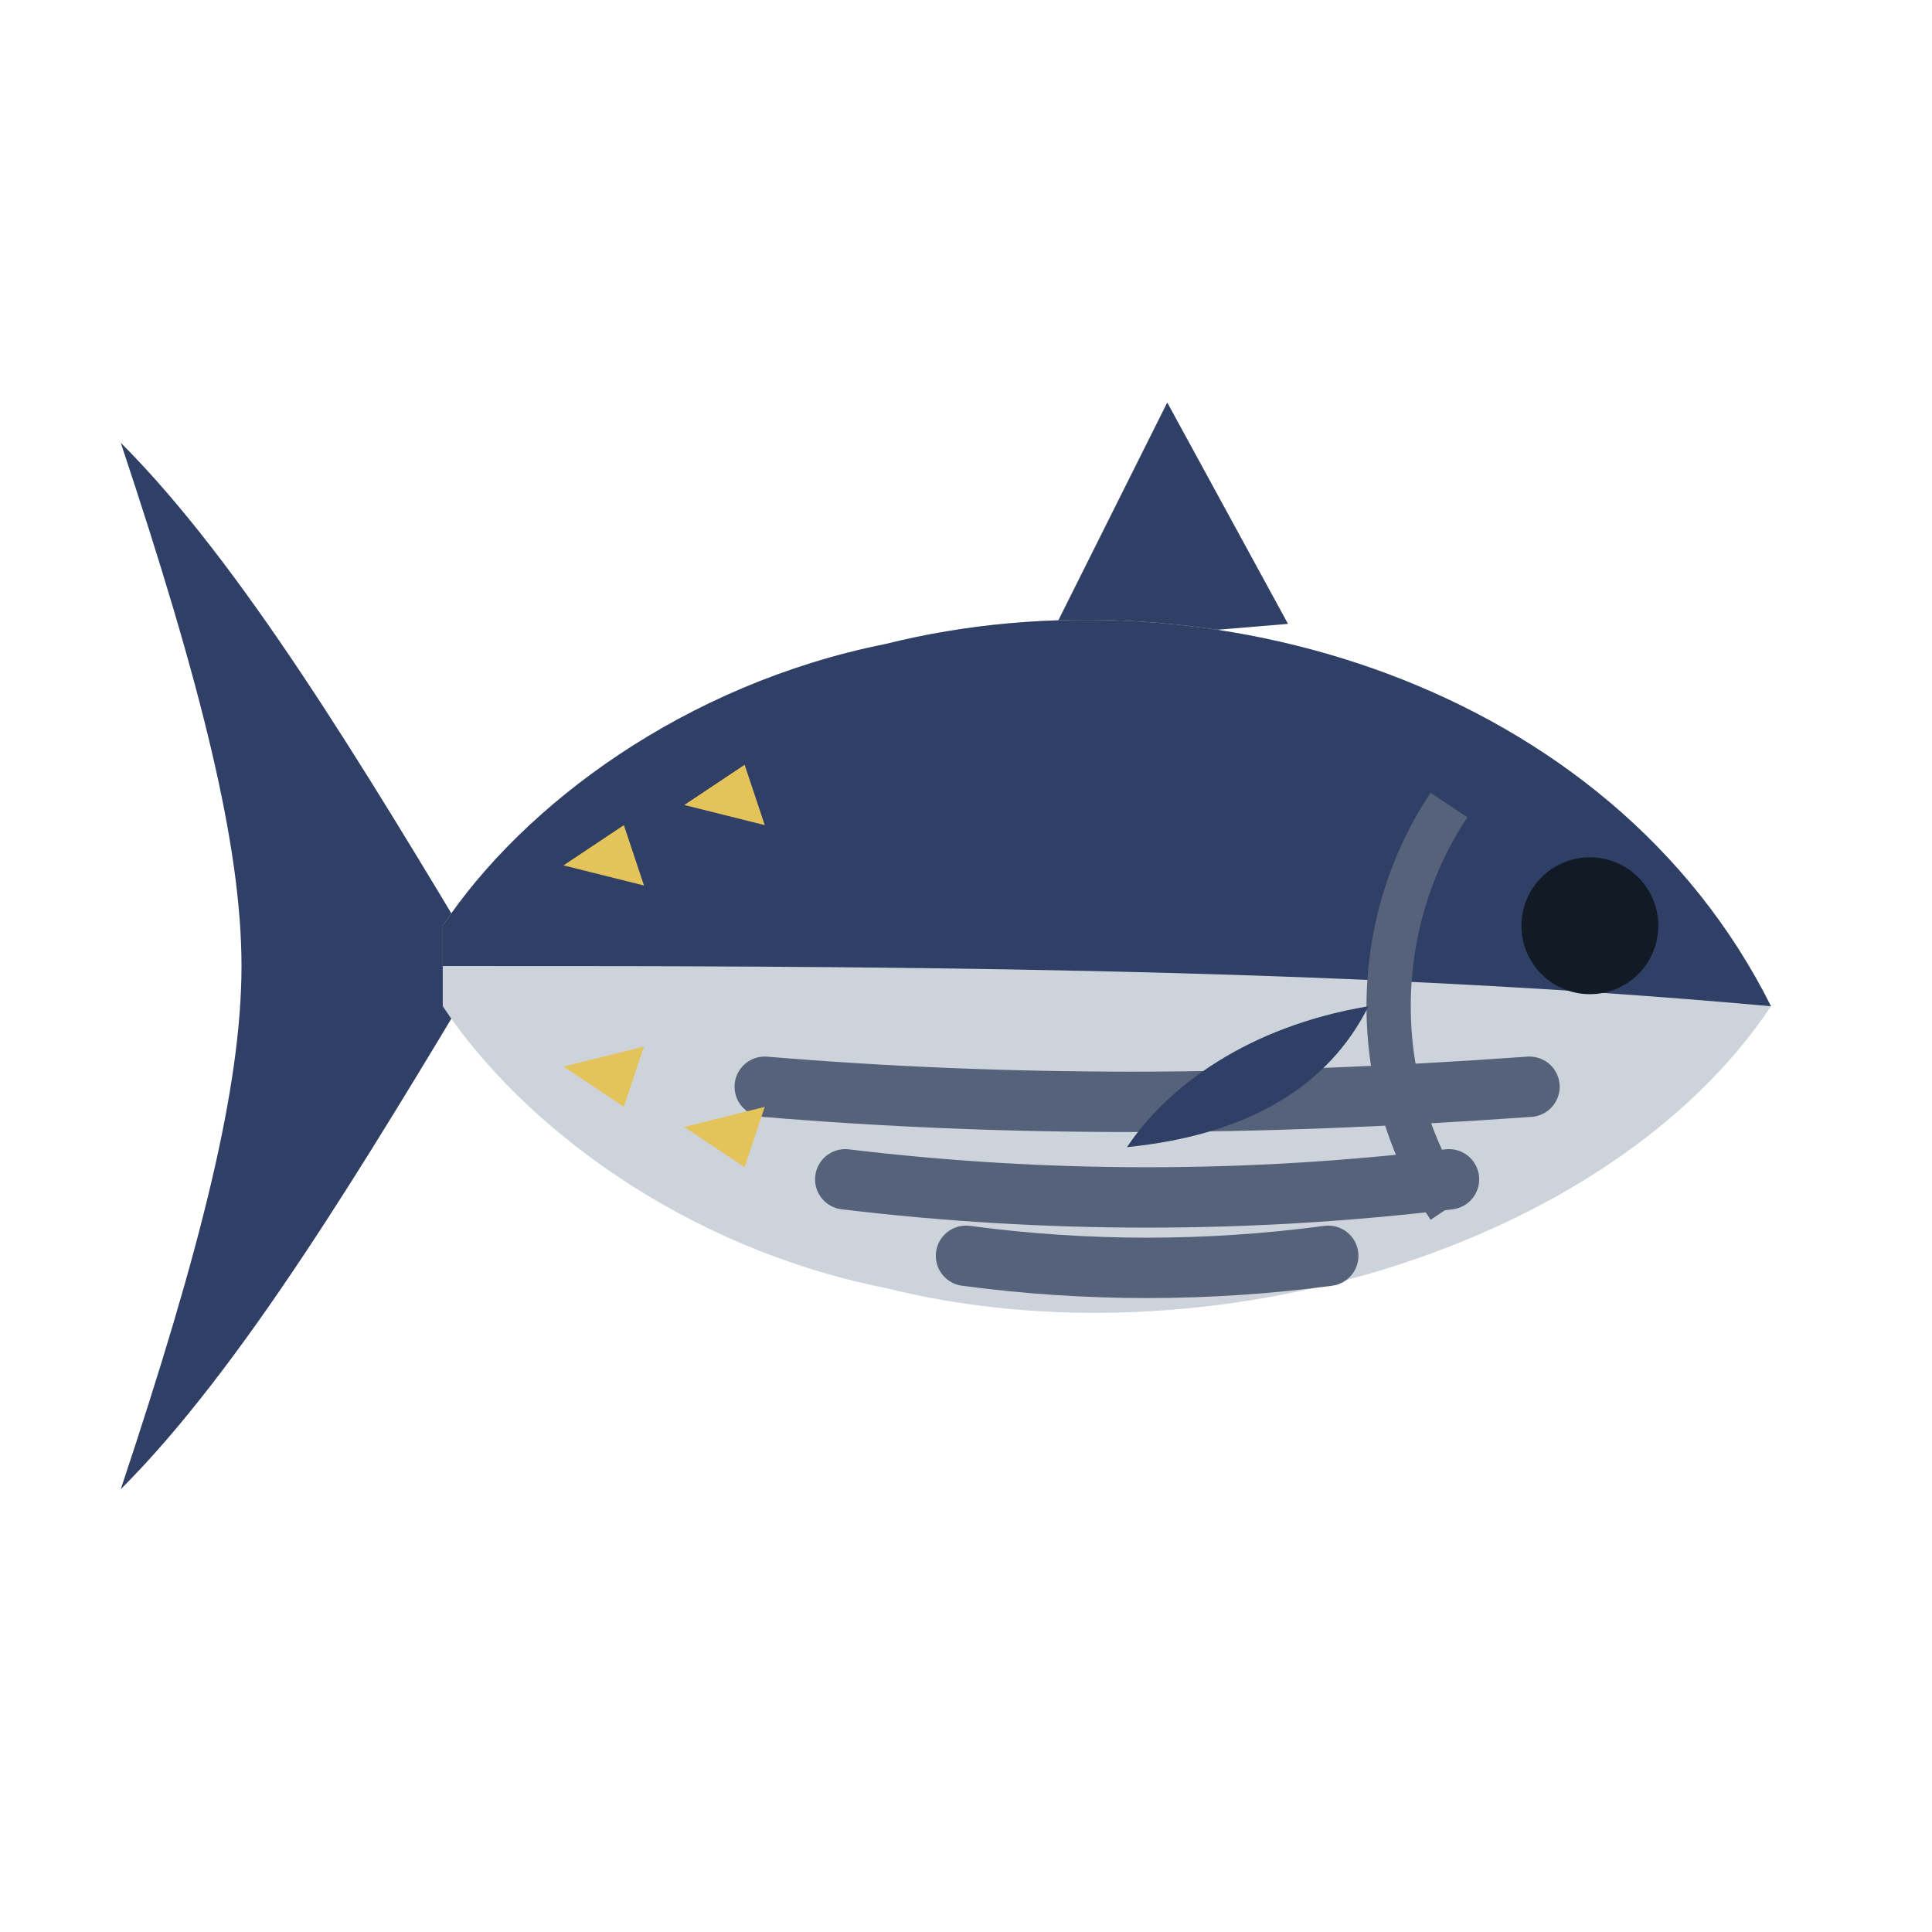
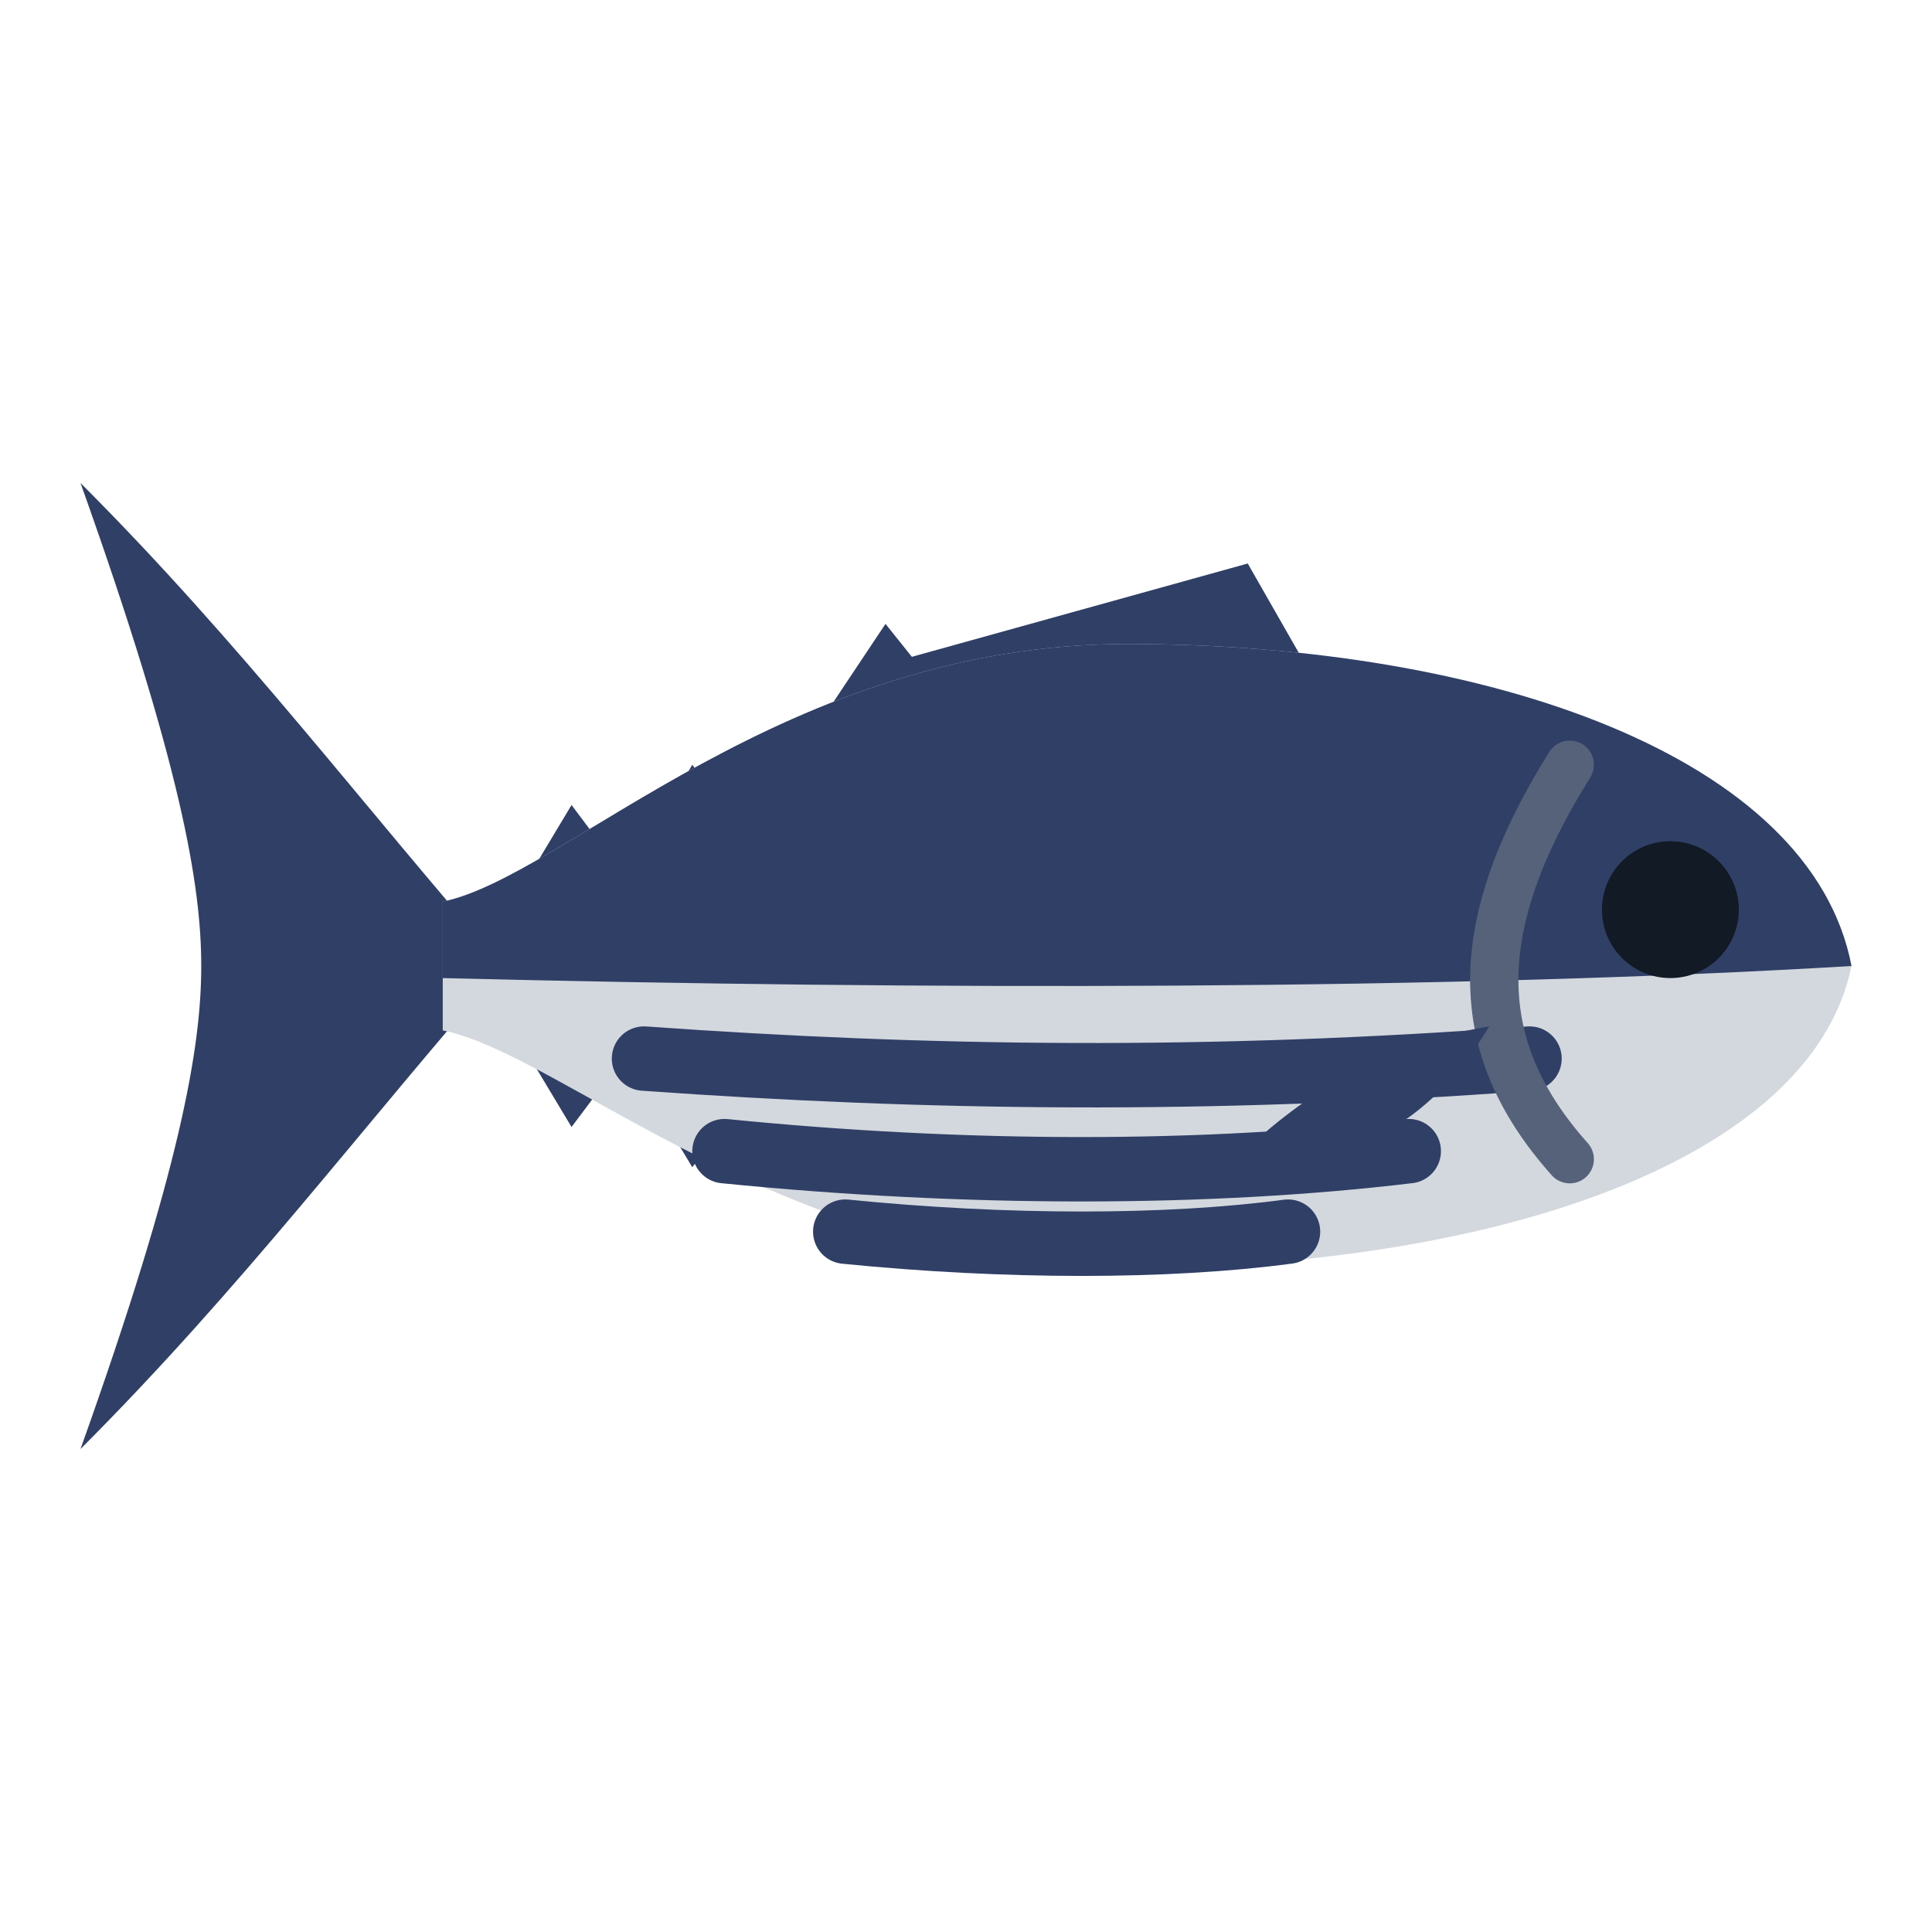
<svg xmlns="http://www.w3.org/2000/svg" width="48" height="48" viewBox="0 0 48 48" role="img" aria-label="Bonito">
-   <path d="M12 24C9 19 6 14 3 11c2 6 3 10 3 13s-1 7-3 13c3-3 6-8 9-13Z" fill="#2f3f66" />
-   <path d="M26 16l3-6 3 5.5Z" fill="#2f3f66" />
-   <path d="M44 25c-4-8-14-11-22-9-5 1-9 4-11 7v2c2 3 6 6 11 7 8 2 18-1 22-7Z" fill="#cdd3da" />
-   <path d="M44 25c-4-8-14-11-22-9-5 1-9 4-11 7v1c10 0 22 0 33 1Z" fill="#2f3f66" />
-   <g stroke="#55627a" stroke-width="1.5" fill="none" stroke-linecap="round">
-     <path d="M19 27c6 .5 12 .5 19 0" />
-     <path d="M21 29.3c5 .6 10 .6 15 0" />
-     <path d="M24 31.2c3 .4 6 .4 9 0" />
+   <path d="M12.5 24C9 20 6 16 2 12C4.5 19 5 22 5 24C5 26 4.5 29 2 36C6 32 9 28 12.5 24Z" fill="#2f3f66" />
+   <path d="M33 17.5 31 14l-9 2.5-1 1.5Z" fill="#2f3f66" />
+   <path d="M20 18.5l2-3 2 2.5Z" fill="#2f3f66" />
+   <g fill="#2f3f66">
+     <path d="M13 22l1.2-2 1.2 1.6Z" />
+     <path d="M16 21l1.2-2 1.2 1.6Z" />
+     <path d="M13 26l1.2 2 1.2-1.6Z" />
+     <path d="M16 27l1.2 2 1.2-1.6Z" />
  </g>
-   <g fill="#e3c35a">
-     <path d="M14 21.5l1.5-1 .5 1.5Z" />
-     <path d="M17 20l1.5-1 .5 1.5Z" />
-     <path d="M14 26.5l1.5 1 .5-1.5Z" />
-     <path d="M17 28l1.5 1 .5-1.5Z" />
+   <path d="M46 24C45 18.8 37 16 28 16C19.5 16 14 21.8 11 22.4L11 25.6C14 26.2 19.5 31.5 28 31.5C37 31.5 45 28.88 46 24Z" fill="#d3d8de" />
+   <path d="M46 24C45 18.8 37 16 28 16C19.5 16 14 21.8 11 22.4L11 24.3C23 24.6 36 24.6 46 24Z" fill="#2f3f66" />
+   <g stroke="#2f3f66" stroke-width="1.6" fill="none" stroke-linecap="round">
+     <path d="M16 26.3c7 .5 14 .6 22 0" />
+     <path d="M18 28.6c6 .6 12 .6 17 0" />
+     <path d="M21 30.6c4 .4 8 .4 11 0" />
  </g>
-   <path d="M36 20c-2 3-2 7 0 10" stroke="#55627a" stroke-width="1.1" fill="none" />
-   <path d="M34 25c-3 .5-5 2-6 3.5 3-.3 5-1.5 6-3.5Z" fill="#2f3f66" />
-   <circle cx="39.5" cy="23" r="1.7" fill="#121a26" />
+   <path d="M39 19C36.5 23 36.5 26 39 28.8" stroke="#55627a" stroke-width="1.2" fill="none" stroke-linecap="round" />
+   <path d="M37 25.5c-3 .5-5 2-6.5 3.5 3 0 5-1 6.5-3.5Z" fill="#2f3f66" />
+   <circle cx="41.5" cy="22.6" r="1.7" fill="#121a26" />
</svg>
